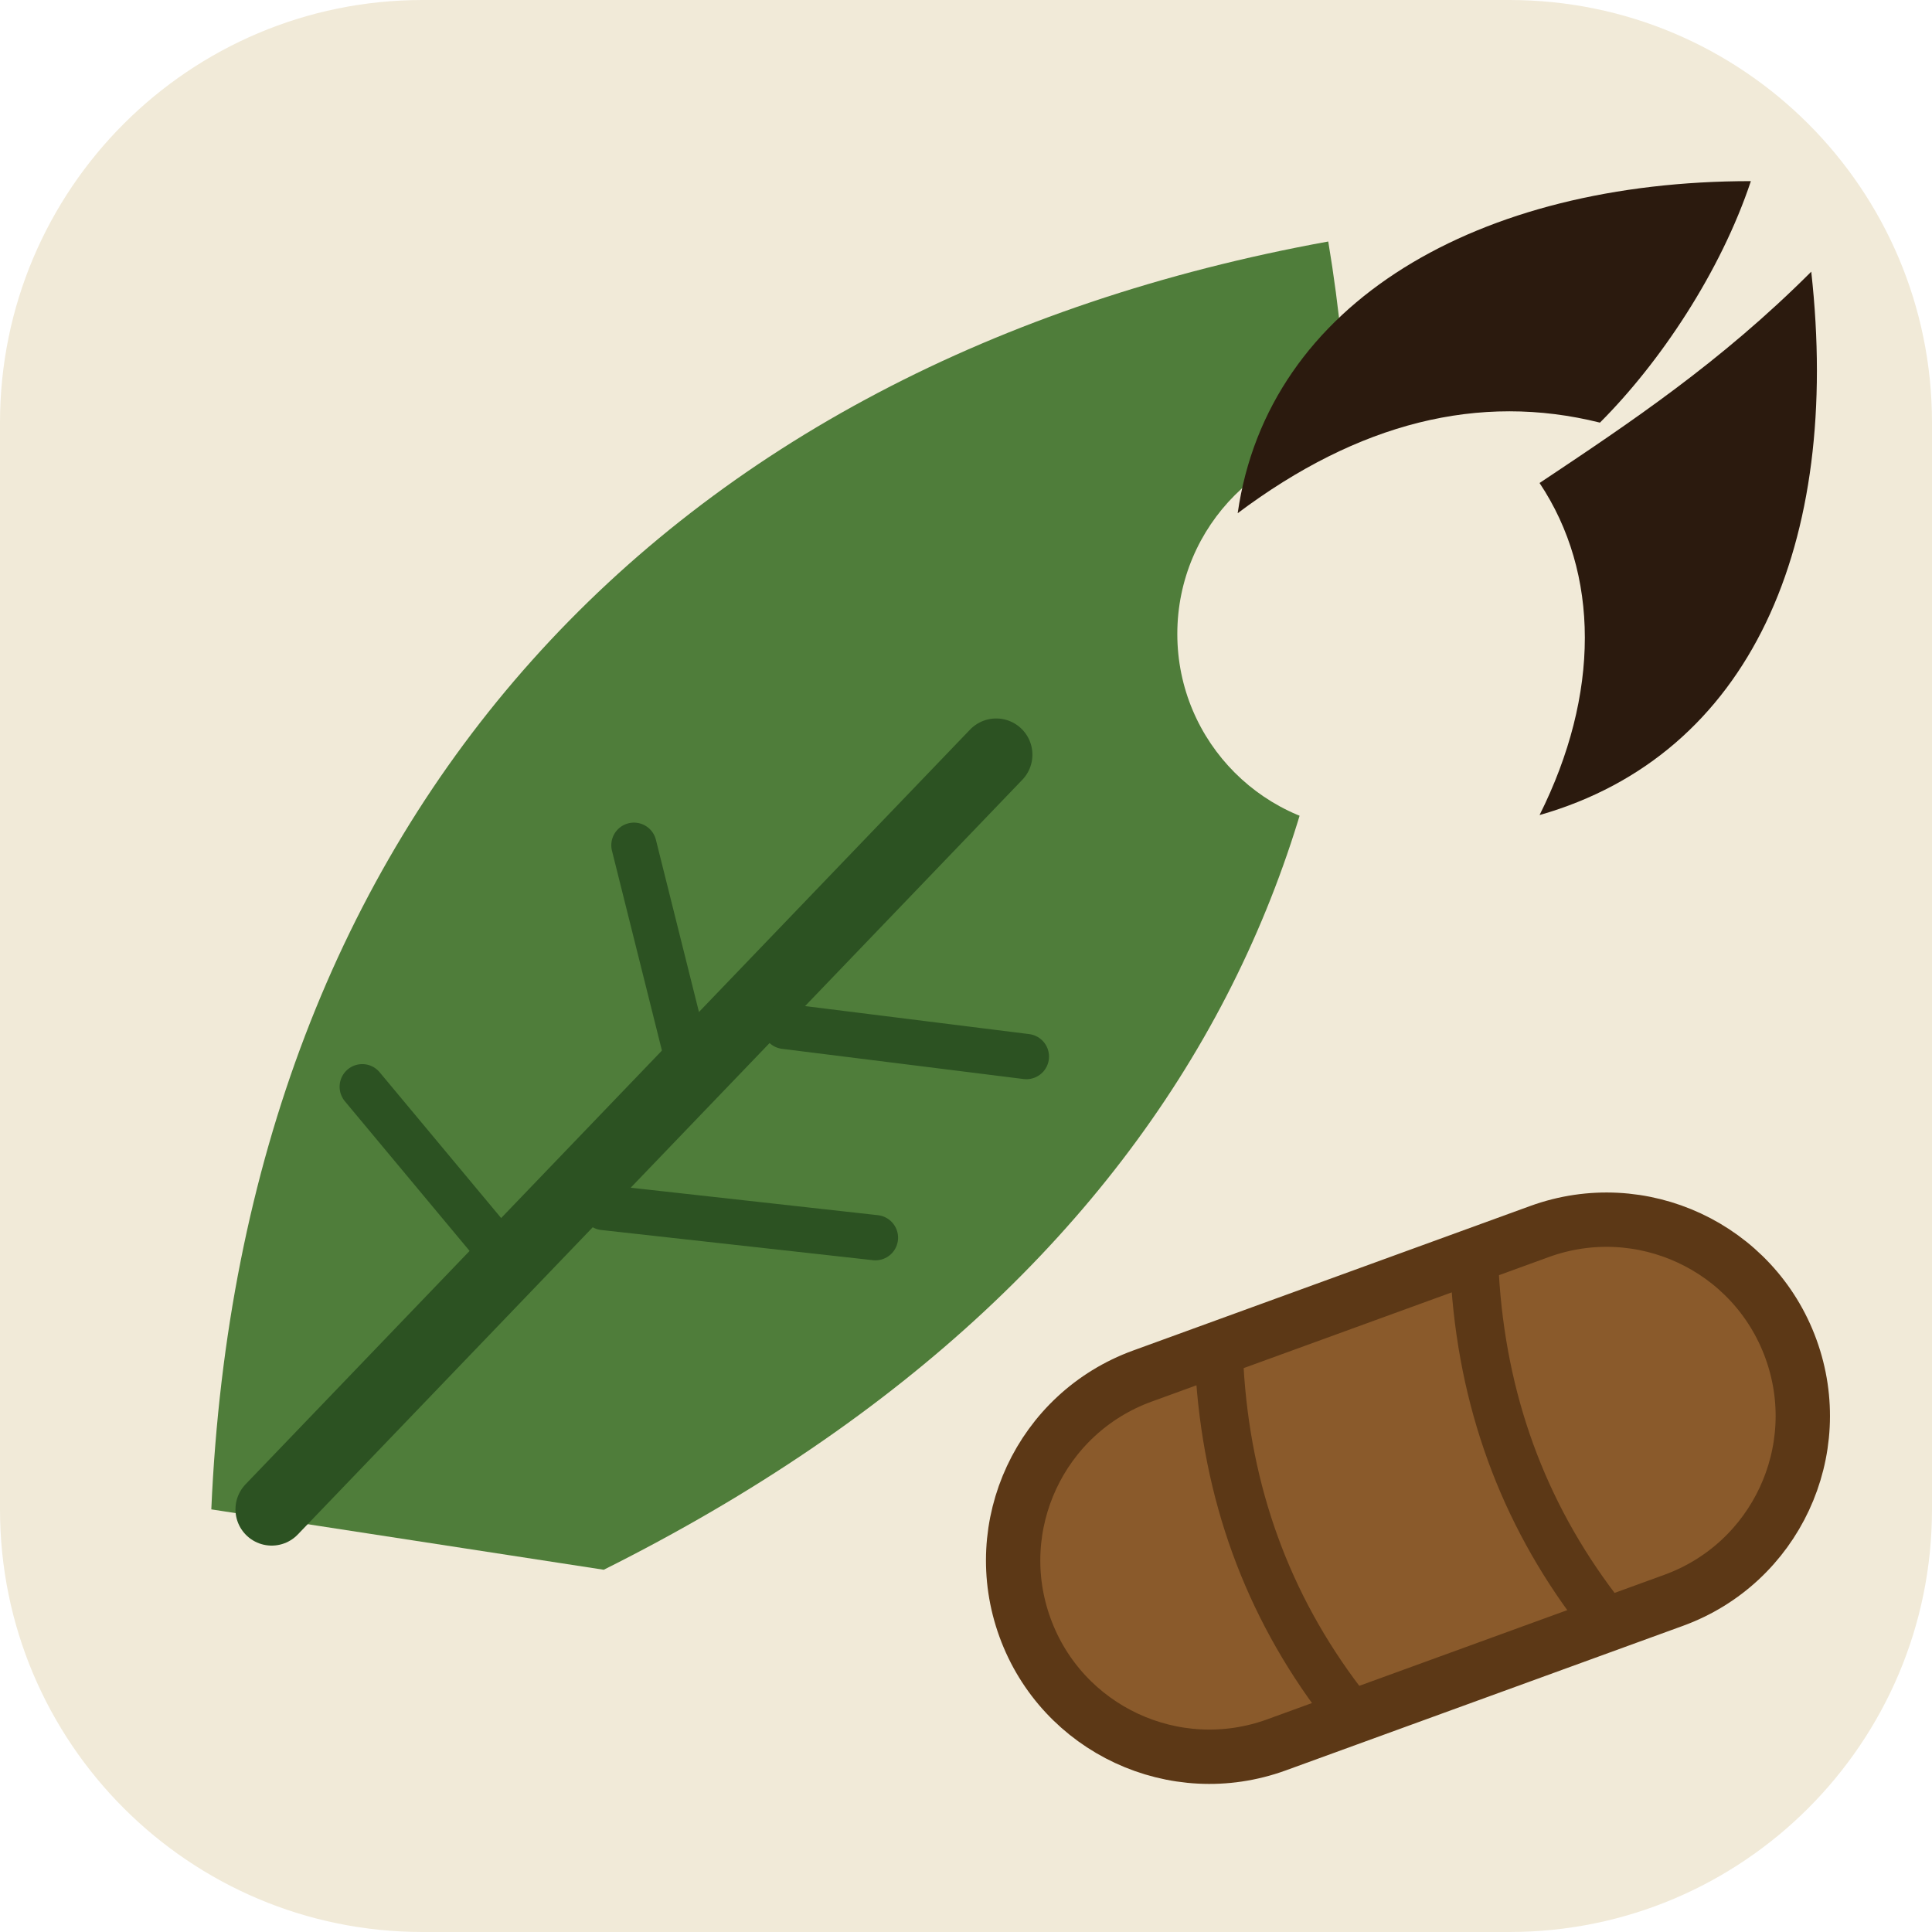
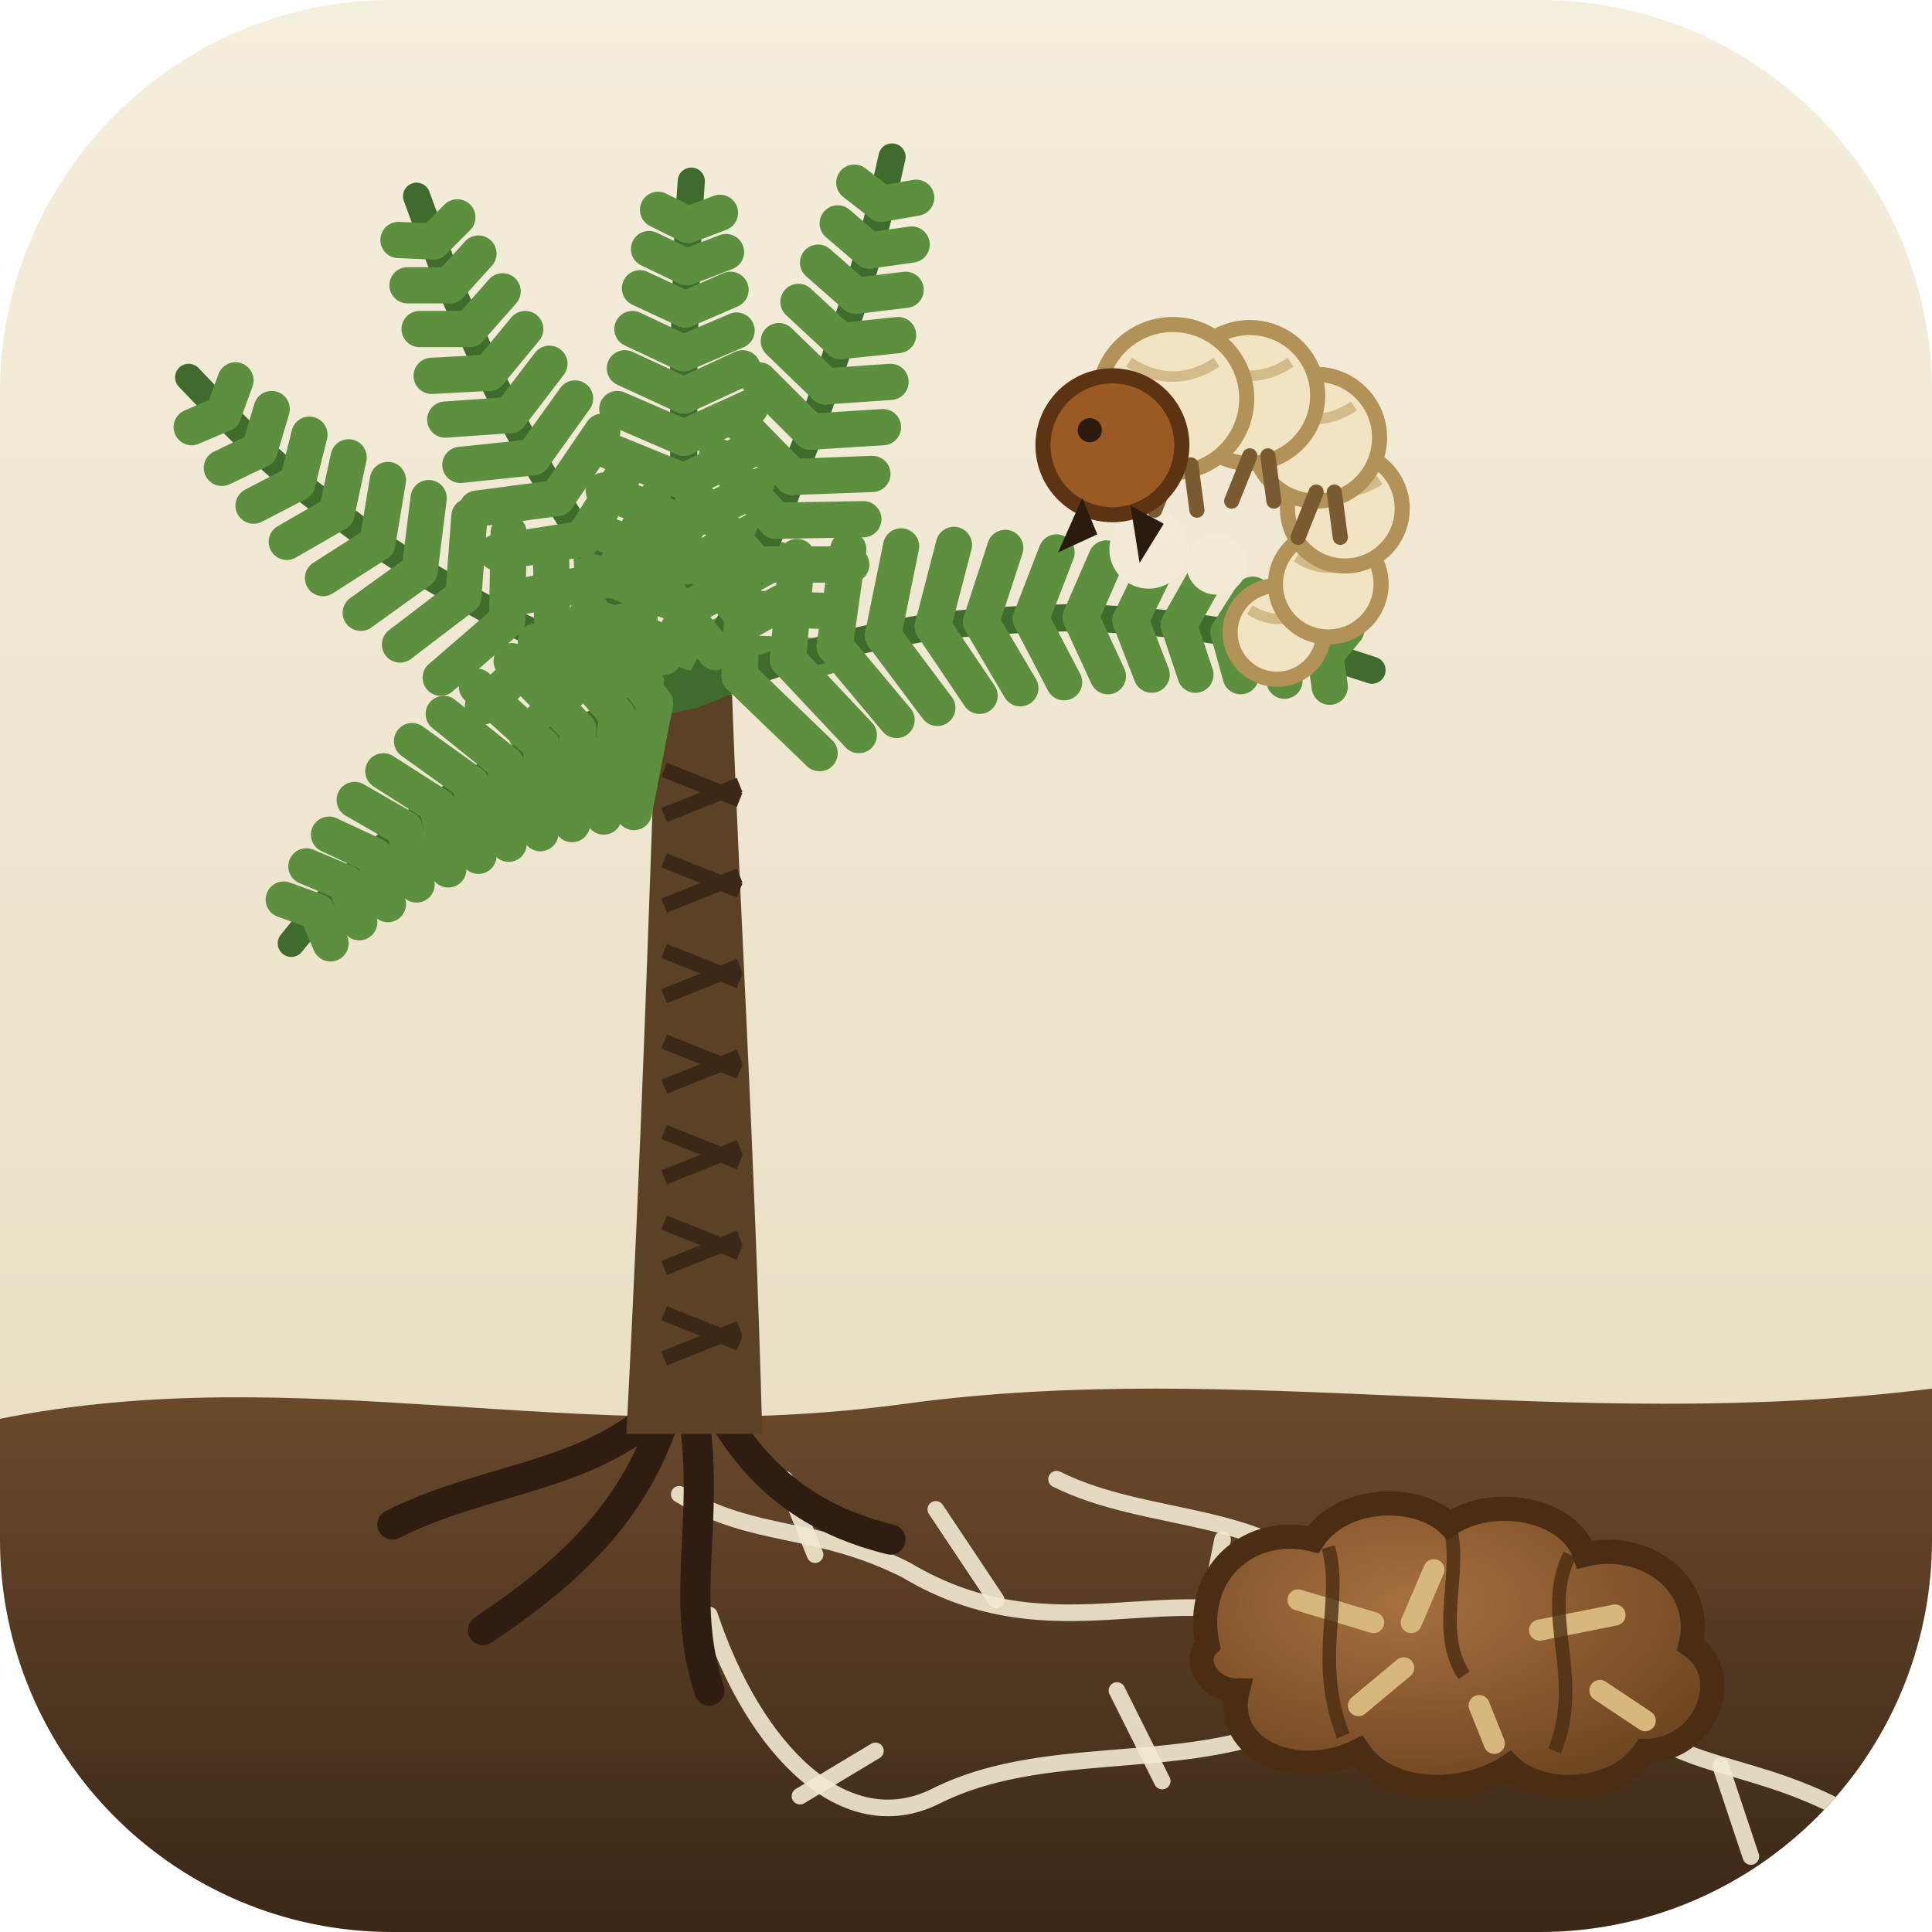
- <svg xmlns="http://www.w3.org/2000/svg" viewBox="0 0 64 64">
-   <rect width="64" height="64" rx="14" fill="#f1ead8" />
-   <path d="M7 50 C8 27 22 12 44 8 C47 26 40 42 20 52 Z" fill="#4f7d3a" />
-   <circle cx="45.5" cy="21" r="6.5" fill="#f1ead8" />
-   <path d="M9 50 L33 25" stroke="#2c5222" stroke-width="2.4" stroke-linecap="round" />
-   <path d="M17 42 l-5 -6 M23 36 l-2 -8 M20 40 l9 1 M26 34 l8 1" stroke="#2c5222" stroke-width="1.5" stroke-linecap="round" />
-   <path d="M58 6 C49 6 42 10 41 17 C45 14 49 13 53 14 C55 12 57 9 58 6 Z" fill="#2b1a0e" />
-   <path d="M60 9 C61 18 58 25 51 27 C53 23 53 19 51 16 C54 14 57 12 60 9 Z" fill="#2b1a0e" />
-   <g transform="rotate(-20 46 49)">
-     <rect x="33" y="43" width="27" height="13" rx="6.5" fill="#8a5a2b" stroke="#5c3816" stroke-width="1.8" />
-     <path d="M42 43.6 q-1.8 6 0 11.8 M51 43.6 q-1.8 6 0 11.8" stroke="#5c3816" stroke-width="1.6" fill="none" />
+ <svg xmlns="http://www.w3.org/2000/svg" viewBox="0 0 128 128">
+   <defs>
+     <clipPath id="t">
+       <rect width="128" height="128" rx="26" />
+     </clipPath>
+     <linearGradient id="sky" x1="0" y1="0" x2="0" y2="1">
+       <stop offset="0" stop-color="#f4eedc" />
+       <stop offset="1" stop-color="#e7dbbd" />
+     </linearGradient>
+     <linearGradient id="soil" x1="0" y1="0" x2="0" y2="1">
+       <stop offset="0" stop-color="#6b4a2c" />
+       <stop offset="1" stop-color="#3a2716" />
+     </linearGradient>
+     <radialGradient id="cop" cx=".4" cy=".35" r=".7">
+       <stop offset="0" stop-color="#a77040" />
+       <stop offset="1" stop-color="#6e4520" />
+     </radialGradient>
+   </defs>
+   <g clip-path="url(#t)">
+     <rect width="128" height="128" fill="url(#sky)" />
+     <path d="M0 94 C20 90 38 96 60 93 C82 90 104 95 128 92 V128 H0Z" fill="url(#soil)" />
+     <path d="M86 108 C78 104 70 110 60 104 C54 101 50 102 45 99" fill="none" stroke="#f3ead2" stroke-width="1.1" stroke-linecap="round" opacity=".9" />
+     <path d="M88 113 C80 118 70 115 62 119 C56 122 50 116 47 107" fill="none" stroke="#f3ead2" stroke-width="1.1" stroke-linecap="round" opacity=".9" />
+     <path d="M106 112 C111 118 116 116 124 121" fill="none" stroke="#f3ead2" stroke-width="1.1" stroke-linecap="round" opacity=".9" />
+     <path d="M88 105 C84 100 76 101 70 98" fill="none" stroke="#f3ead2" stroke-width="1.1" stroke-linecap="round" opacity=".9" />
+     <path d="M66 106 l-4 -6 M74 112 l3 6 M58 116 l-5 3 M80 107 l1 -5 M114 117 l2 6 M54 103 l-2 -5" fill="none" stroke="#f3ead2" stroke-width="1.1" stroke-linecap="round" opacity=".9" />
+     <path d="M44 94 C42 100 38 104 32 108" fill="none" stroke="#2e1d10" stroke-width="2" stroke-linecap="round" />
+     <path d="M46 94 C47 101 45 106 47 112" fill="none" stroke="#2e1d10" stroke-width="2" stroke-linecap="round" />
+     <path d="M48 94 C51 99 55 101 59 102" fill="none" stroke="#2e1d10" stroke-width="2" stroke-linecap="round" />
+     <path d="M43 94 C38 98 32 98 26 101" fill="none" stroke="#2e1d10" stroke-width="2" stroke-linecap="round" />
+     <path d="M41.5 95 C42.5 76 43 60 43.5 46 L48.5 46 C49 60 50 76 50.5 95 Z" fill="#5b4126" />
+     <path d="M44 51 l5 2 M44 54 l5 -2" stroke="#3b2816" stroke-width="1" />
+     <path d="M44 57 l5 2 M44 60 l5 -2" stroke="#3b2816" stroke-width="1" />
+     <path d="M44 63 l5 2 M44 66 l5 -2" stroke="#3b2816" stroke-width="1" />
+     <path d="M44 69 l5 2 M44 72 l5 -2" stroke="#3b2816" stroke-width="1" />
+     <path d="M44 75 l5 2 M44 78 l5 -2" stroke="#3b2816" stroke-width="1" />
+     <path d="M44 81 l5 2 M44 84 l5 -2" stroke="#3b2816" stroke-width="1" />
+     <path d="M44 87 l5 2 M44 90 l5 -2" stroke="#3b2816" stroke-width="1" />
+     <path d="M46 46 L42.8 45.0 L39.7 43.8 L36.6 42.5 L33.6 41.1 L30.7 39.5 L27.8 37.8 L25.0 36.0 L22.3 34.0 L19.7 32.0 L17.2 29.8 L14.8 27.4 L12.5 25.0" fill="none" stroke="#3f6b2c" stroke-width="1.8" stroke-linecap="round" />
+     <path d="M42.8 45.0 l-0.8 -7.3" stroke="#5c8f3e" stroke-width="2.4" stroke-linecap="round" />
+     <path d="M42.8 45.0 l-4.9 5.4" stroke="#5c8f3e" stroke-width="2.4" stroke-linecap="round" />
+     <path d="M39.7 43.8 l-0.5 -6.8" stroke="#5c8f3e" stroke-width="2.4" stroke-linecap="round" />
+     <path d="M39.7 43.8 l-4.8 4.9" stroke="#5c8f3e" stroke-width="2.4" stroke-linecap="round" />
+     <path d="M36.6 42.5 l-0.1 -6.3" stroke="#5c8f3e" stroke-width="2.4" stroke-linecap="round" />
+     <path d="M36.6 42.5 l-4.6 4.3" stroke="#5c8f3e" stroke-width="2.4" stroke-linecap="round" />
+     <path d="M33.6 41.1 l0.1 -5.8" stroke="#5c8f3e" stroke-width="2.4" stroke-linecap="round" />
+     <path d="M33.6 41.1 l-4.4 3.8" stroke="#5c8f3e" stroke-width="2.4" stroke-linecap="round" />
+     <path d="M30.7 39.5 l0.4 -5.3" stroke="#5c8f3e" stroke-width="2.4" stroke-linecap="round" />
+     <path d="M30.7 39.5 l-4.2 3.2" stroke="#5c8f3e" stroke-width="2.4" stroke-linecap="round" />
+     <path d="M27.8 37.8 l0.6 -4.8" stroke="#5c8f3e" stroke-width="2.4" stroke-linecap="round" />
+     <path d="M27.8 37.8 l-3.9 2.8" stroke="#5c8f3e" stroke-width="2.4" stroke-linecap="round" />
+     <path d="M25.0 36.0 l0.7 -4.2" stroke="#5c8f3e" stroke-width="2.4" stroke-linecap="round" />
+     <path d="M25.0 36.0 l-3.6 2.3" stroke="#5c8f3e" stroke-width="2.4" stroke-linecap="round" />
+     <path d="M22.3 34.0 l0.8 -3.7" stroke="#5c8f3e" stroke-width="2.4" stroke-linecap="round" />
+     <path d="M22.3 34.0 l-3.3 1.9" stroke="#5c8f3e" stroke-width="2.4" stroke-linecap="round" />
+     <path d="M19.7 32.0 l0.8 -3.2" stroke="#5c8f3e" stroke-width="2.4" stroke-linecap="round" />
+     <path d="M19.7 32.0 l-2.9 1.5" stroke="#5c8f3e" stroke-width="2.4" stroke-linecap="round" />
+     <path d="M17.2 29.8 l0.8 -2.7" stroke="#5c8f3e" stroke-width="2.4" stroke-linecap="round" />
+     <path d="M17.2 29.8 l-2.5 1.2" stroke="#5c8f3e" stroke-width="2.4" stroke-linecap="round" />
+     <path d="M14.8 27.4 l0.8 -2.2" stroke="#5c8f3e" stroke-width="2.4" stroke-linecap="round" />
+     <path d="M14.8 27.4 l-2.1 0.9" stroke="#5c8f3e" stroke-width="2.4" stroke-linecap="round" />
+     <path d="M46 46 L44.0 43.5 L42.1 41.0 L40.3 38.4 L38.6 35.7 L36.9 33.0 L35.3 30.3 L33.8 27.5 L32.4 24.7 L31.1 21.8 L29.8 18.9 L28.7 16.0 L27.6 13.0" fill="none" stroke="#3f6b2c" stroke-width="1.8" stroke-linecap="round" />
+     <path d="M44.0 43.5 l3.4 -6.5" stroke="#5c8f3e" stroke-width="2.4" stroke-linecap="round" />
+     <path d="M44.0 43.5 l-7.1 1.8" stroke="#5c8f3e" stroke-width="2.4" stroke-linecap="round" />
+     <path d="M42.1 41.0 l3.3 -5.9" stroke="#5c8f3e" stroke-width="2.4" stroke-linecap="round" />
+     <path d="M42.1 41.0 l-6.6 1.5" stroke="#5c8f3e" stroke-width="2.4" stroke-linecap="round" />
+     <path d="M40.3 38.4 l3.2 -5.4" stroke="#5c8f3e" stroke-width="2.4" stroke-linecap="round" />
+     <path d="M40.3 38.4 l-6.2 1.2" stroke="#5c8f3e" stroke-width="2.4" stroke-linecap="round" />
+     <path d="M38.6 35.7 l3.1 -4.9" stroke="#5c8f3e" stroke-width="2.4" stroke-linecap="round" />
+     <path d="M38.6 35.7 l-5.7 0.9" stroke="#5c8f3e" stroke-width="2.4" stroke-linecap="round" />
+     <path d="M36.9 33.0 l3.0 -4.4" stroke="#5c8f3e" stroke-width="2.4" stroke-linecap="round" />
+     <path d="M36.9 33.0 l-5.3 0.7" stroke="#5c8f3e" stroke-width="2.4" stroke-linecap="round" />
+     <path d="M35.3 30.3 l2.8 -3.9" stroke="#5c8f3e" stroke-width="2.4" stroke-linecap="round" />
+     <path d="M35.3 30.3 l-4.8 0.5" stroke="#5c8f3e" stroke-width="2.4" stroke-linecap="round" />
+     <path d="M33.8 27.5 l2.6 -3.4" stroke="#5c8f3e" stroke-width="2.4" stroke-linecap="round" />
+     <path d="M33.8 27.5 l-4.3 0.3" stroke="#5c8f3e" stroke-width="2.4" stroke-linecap="round" />
+     <path d="M32.4 24.7 l2.4 -2.9" stroke="#5c8f3e" stroke-width="2.4" stroke-linecap="round" />
+     <path d="M32.4 24.7 l-3.8 0.2" stroke="#5c8f3e" stroke-width="2.4" stroke-linecap="round" />
+     <path d="M31.1 21.8 l2.2 -2.5" stroke="#5c8f3e" stroke-width="2.4" stroke-linecap="round" />
+     <path d="M31.1 21.8 l-3.3 0.0" stroke="#5c8f3e" stroke-width="2.4" stroke-linecap="round" />
+     <path d="M29.8 18.9 l1.9 -2.1" stroke="#5c8f3e" stroke-width="2.4" stroke-linecap="round" />
+     <path d="M29.8 18.9 l-2.8 -0.0" stroke="#5c8f3e" stroke-width="2.4" stroke-linecap="round" />
+     <path d="M28.7 16.0 l1.6 -1.6" stroke="#5c8f3e" stroke-width="2.4" stroke-linecap="round" />
+     <path d="M28.7 16.0 l-2.3 -0.1" stroke="#5c8f3e" stroke-width="2.4" stroke-linecap="round" />
+     <path d="M46 46 L45.8 43.2 L45.6 40.3 L45.5 37.5 L45.4 34.7 L45.3 31.9 L45.3 29.0 L45.3 26.2 L45.3 23.4 L45.4 20.5 L45.5 17.7 L45.6 14.9 L45.8 12.0" fill="none" stroke="#3f6b2c" stroke-width="1.8" stroke-linecap="round" />
+     <path d="M45.8 43.2 l6.4 -3.5" stroke="#5c8f3e" stroke-width="2.4" stroke-linecap="round" />
+     <path d="M45.8 43.2 l-6.9 -2.5" stroke="#5c8f3e" stroke-width="2.4" stroke-linecap="round" />
+     <path d="M45.6 40.3 l6.0 -3.2" stroke="#5c8f3e" stroke-width="2.4" stroke-linecap="round" />
+     <path d="M45.6 40.3 l-6.4 -2.4" stroke="#5c8f3e" stroke-width="2.4" stroke-linecap="round" />
+     <path d="M45.5 37.5 l5.6 -2.9" stroke="#5c8f3e" stroke-width="2.4" stroke-linecap="round" />
+     <path d="M45.5 37.5 l-5.9 -2.3" stroke="#5c8f3e" stroke-width="2.4" stroke-linecap="round" />
+     <path d="M45.4 34.7 l5.2 -2.6" stroke="#5c8f3e" stroke-width="2.4" stroke-linecap="round" />
+     <path d="M45.4 34.7 l-5.4 -2.2" stroke="#5c8f3e" stroke-width="2.4" stroke-linecap="round" />
+     <path d="M45.3 31.9 l4.8 -2.3" stroke="#5c8f3e" stroke-width="2.4" stroke-linecap="round" />
+     <path d="M45.3 31.9 l-4.9 -2.0" stroke="#5c8f3e" stroke-width="2.4" stroke-linecap="round" />
+     <path d="M45.3 29.0 l4.4 -2.0" stroke="#5c8f3e" stroke-width="2.4" stroke-linecap="round" />
+     <path d="M45.3 29.0 l-4.4 -1.9" stroke="#5c8f3e" stroke-width="2.4" stroke-linecap="round" />
+     <path d="M45.3 26.2 l3.9 -1.8" stroke="#5c8f3e" stroke-width="2.4" stroke-linecap="round" />
+     <path d="M45.3 26.2 l-3.9 -1.8" stroke="#5c8f3e" stroke-width="2.4" stroke-linecap="round" />
+     <path d="M45.3 23.4 l3.5 -1.5" stroke="#5c8f3e" stroke-width="2.4" stroke-linecap="round" />
+     <path d="M45.3 23.4 l-3.4 -1.6" stroke="#5c8f3e" stroke-width="2.4" stroke-linecap="round" />
+     <path d="M45.4 20.5 l3.0 -1.3" stroke="#5c8f3e" stroke-width="2.4" stroke-linecap="round" />
+     <path d="M45.4 20.5 l-3.0 -1.4" stroke="#5c8f3e" stroke-width="2.4" stroke-linecap="round" />
+     <path d="M45.5 17.7 l2.6 -1.0" stroke="#5c8f3e" stroke-width="2.4" stroke-linecap="round" />
+     <path d="M45.5 17.7 l-2.5 -1.2" stroke="#5c8f3e" stroke-width="2.4" stroke-linecap="round" />
+     <path d="M45.6 14.9 l2.1 -0.8" stroke="#5c8f3e" stroke-width="2.4" stroke-linecap="round" />
+     <path d="M45.6 14.9 l-2.0 -1.0" stroke="#5c8f3e" stroke-width="2.4" stroke-linecap="round" />
+     <path d="M46 46 L47.4 43.2 L48.8 40.3 L50.1 37.4 L51.4 34.5 L52.5 31.6 L53.7 28.6 L54.7 25.6 L55.7 22.6 L56.7 19.6 L57.6 16.6 L58.4 13.5 L59.1 10.4" fill="none" stroke="#3f6b2c" stroke-width="1.8" stroke-linecap="round" />
+     <path d="M47.4 43.2 l7.3 0.3" stroke="#5c8f3e" stroke-width="2.4" stroke-linecap="round" />
+     <path d="M47.4 43.2 l-4.6 -5.7" stroke="#5c8f3e" stroke-width="2.4" stroke-linecap="round" />
+     <path d="M48.8 40.3 l6.8 0.2" stroke="#5c8f3e" stroke-width="2.4" stroke-linecap="round" />
+     <path d="M48.8 40.3 l-4.4 -5.2" stroke="#5c8f3e" stroke-width="2.4" stroke-linecap="round" />
+     <path d="M50.1 37.4 l6.3 0.0" stroke="#5c8f3e" stroke-width="2.4" stroke-linecap="round" />
+     <path d="M50.1 37.4 l-4.2 -4.7" stroke="#5c8f3e" stroke-width="2.4" stroke-linecap="round" />
+     <path d="M51.4 34.5 l5.8 -0.1" stroke="#5c8f3e" stroke-width="2.4" stroke-linecap="round" />
+     <path d="M51.4 34.5 l-3.9 -4.3" stroke="#5c8f3e" stroke-width="2.4" stroke-linecap="round" />
+     <path d="M52.5 31.6 l5.3 -0.2" stroke="#5c8f3e" stroke-width="2.4" stroke-linecap="round" />
+     <path d="M52.5 31.6 l-3.7 -3.8" stroke="#5c8f3e" stroke-width="2.4" stroke-linecap="round" />
+     <path d="M53.7 28.6 l4.8 -0.3" stroke="#5c8f3e" stroke-width="2.4" stroke-linecap="round" />
+     <path d="M53.7 28.6 l-3.4 -3.4" stroke="#5c8f3e" stroke-width="2.4" stroke-linecap="round" />
+     <path d="M54.7 25.6 l4.3 -0.3" stroke="#5c8f3e" stroke-width="2.4" stroke-linecap="round" />
+     <path d="M54.7 25.6 l-3.1 -3.0" stroke="#5c8f3e" stroke-width="2.4" stroke-linecap="round" />
+     <path d="M55.7 22.6 l3.8 -0.4" stroke="#5c8f3e" stroke-width="2.4" stroke-linecap="round" />
+     <path d="M55.7 22.6 l-2.8 -2.6" stroke="#5c8f3e" stroke-width="2.4" stroke-linecap="round" />
+     <path d="M56.7 19.6 l3.3 -0.4" stroke="#5c8f3e" stroke-width="2.4" stroke-linecap="round" />
+     <path d="M56.7 19.6 l-2.5 -2.2" stroke="#5c8f3e" stroke-width="2.4" stroke-linecap="round" />
+     <path d="M57.6 16.6 l2.8 -0.4" stroke="#5c8f3e" stroke-width="2.4" stroke-linecap="round" />
+     <path d="M57.6 16.6 l-2.1 -1.8" stroke="#5c8f3e" stroke-width="2.4" stroke-linecap="round" />
+     <path d="M58.4 13.5 l2.3 -0.4" stroke="#5c8f3e" stroke-width="2.4" stroke-linecap="round" />
+     <path d="M58.4 13.5 l-1.8 -1.4" stroke="#5c8f3e" stroke-width="2.4" stroke-linecap="round" />
+     <path d="M46 46 L43.4 46.6 L40.9 47.4 L38.3 48.3 L35.9 49.4 L33.5 50.6 L31.2 51.9 L29.0 53.4 L26.8 54.9 L24.8 56.7 L22.9 58.5 L21.0 60.4 L19.3 62.5" fill="none" stroke="#3f6b2c" stroke-width="1.8" stroke-linecap="round" />
+     <path d="M43.4 46.6 l-4.4 -5.8" stroke="#5c8f3e" stroke-width="2.4" stroke-linecap="round" />
+     <path d="M43.4 46.6 l-1.4 7.2" stroke="#5c8f3e" stroke-width="2.4" stroke-linecap="round" />
+     <path d="M40.9 47.4 l-4.4 -5.1" stroke="#5c8f3e" stroke-width="2.4" stroke-linecap="round" />
+     <path d="M40.9 47.4 l-0.9 6.7" stroke="#5c8f3e" stroke-width="2.4" stroke-linecap="round" />
+     <path d="M38.3 48.3 l-4.4 -4.5" stroke="#5c8f3e" stroke-width="2.4" stroke-linecap="round" />
+     <path d="M38.3 48.3 l-0.4 6.3" stroke="#5c8f3e" stroke-width="2.4" stroke-linecap="round" />
+     <path d="M35.9 49.4 l-4.3 -3.9" stroke="#5c8f3e" stroke-width="2.4" stroke-linecap="round" />
+     <path d="M35.9 49.4 l-0.1 5.8" stroke="#5c8f3e" stroke-width="2.4" stroke-linecap="round" />
+     <path d="M33.5 50.6 l-4.1 -3.3" stroke="#5c8f3e" stroke-width="2.4" stroke-linecap="round" />
+     <path d="M33.5 50.6 l0.2 5.3" stroke="#5c8f3e" stroke-width="2.4" stroke-linecap="round" />
+     <path d="M31.2 51.9 l-3.9 -2.8" stroke="#5c8f3e" stroke-width="2.4" stroke-linecap="round" />
+     <path d="M31.2 51.9 l0.5 4.8" stroke="#5c8f3e" stroke-width="2.4" stroke-linecap="round" />
+     <path d="M29.0 53.4 l-3.6 -2.3" stroke="#5c8f3e" stroke-width="2.4" stroke-linecap="round" />
+     <path d="M29.0 53.4 l0.7 4.2" stroke="#5c8f3e" stroke-width="2.4" stroke-linecap="round" />
+     <path d="M26.8 54.9 l-3.3 -1.9" stroke="#5c8f3e" stroke-width="2.4" stroke-linecap="round" />
+     <path d="M26.8 54.9 l0.8 3.7" stroke="#5c8f3e" stroke-width="2.4" stroke-linecap="round" />
+     <path d="M24.8 56.7 l-3.0 -1.4" stroke="#5c8f3e" stroke-width="2.4" stroke-linecap="round" />
+     <path d="M24.8 56.7 l0.9 3.2" stroke="#5c8f3e" stroke-width="2.4" stroke-linecap="round" />
+     <path d="M22.9 58.5 l-2.6 -1.1" stroke="#5c8f3e" stroke-width="2.4" stroke-linecap="round" />
+     <path d="M22.9 58.5 l0.9 2.6" stroke="#5c8f3e" stroke-width="2.4" stroke-linecap="round" />
+     <path d="M21.0 60.4 l-2.2 -0.8" stroke="#5c8f3e" stroke-width="2.4" stroke-linecap="round" />
+     <path d="M21.0 60.4 l0.9 2.1" stroke="#5c8f3e" stroke-width="2.4" stroke-linecap="round" />
+     <path d="M46 46 L49.0 44.8 L52.2 43.7 L55.3 42.8 L58.5 42.1 L61.8 41.5 L65.0 41.2 L68.3 41.0 L71.6 40.9 L74.9 41.1 L78.1 41.4 L81.4 41.9 L84.6 42.6 L87.8 43.4 L90.9 44.4" fill="none" stroke="#3f6b2c" stroke-width="1.8" stroke-linecap="round" />
+     <path d="M49.0 44.8 l5.3 5.1" stroke="#5c8f3e" stroke-width="2.4" stroke-linecap="round" />
+     <path d="M49.0 44.8 l0.3 -7.3" stroke="#5c8f3e" stroke-width="2.4" stroke-linecap="round" />
+     <path d="M52.2 43.7 l4.7 5.0" stroke="#5c8f3e" stroke-width="2.4" stroke-linecap="round" />
+     <path d="M52.2 43.7 l0.6 -6.8" stroke="#5c8f3e" stroke-width="2.4" stroke-linecap="round" />
+     <path d="M55.3 42.8 l4.1 4.9" stroke="#5c8f3e" stroke-width="2.4" stroke-linecap="round" />
+     <path d="M55.3 42.8 l0.9 -6.4" stroke="#5c8f3e" stroke-width="2.4" stroke-linecap="round" />
+     <path d="M58.5 42.1 l3.6 4.8" stroke="#5c8f3e" stroke-width="2.4" stroke-linecap="round" />
+     <path d="M58.5 42.1 l1.2 -5.9" stroke="#5c8f3e" stroke-width="2.4" stroke-linecap="round" />
+     <path d="M61.8 41.5 l3.1 4.6" stroke="#5c8f3e" stroke-width="2.4" stroke-linecap="round" />
+     <path d="M61.8 41.5 l1.4 -5.4" stroke="#5c8f3e" stroke-width="2.4" stroke-linecap="round" />
+     <path d="M65.0 41.2 l2.6 4.4" stroke="#5c8f3e" stroke-width="2.4" stroke-linecap="round" />
+     <path d="M65.0 41.2 l1.6 -4.9" stroke="#5c8f3e" stroke-width="2.4" stroke-linecap="round" />
+     <path d="M68.3 41.0 l2.2 4.2" stroke="#5c8f3e" stroke-width="2.4" stroke-linecap="round" />
+     <path d="M68.3 41.0 l1.7 -4.4" stroke="#5c8f3e" stroke-width="2.4" stroke-linecap="round" />
+     <path d="M71.6 40.9 l1.8 3.9" stroke="#5c8f3e" stroke-width="2.4" stroke-linecap="round" />
+     <path d="M71.6 40.9 l1.7 -3.9" stroke="#5c8f3e" stroke-width="2.4" stroke-linecap="round" />
+     <path d="M74.9 41.1 l1.4 3.6" stroke="#5c8f3e" stroke-width="2.4" stroke-linecap="round" />
+     <path d="M74.9 41.1 l1.7 -3.5" stroke="#5c8f3e" stroke-width="2.4" stroke-linecap="round" />
+     <path d="M78.1 41.4 l1.1 3.3" stroke="#5c8f3e" stroke-width="2.4" stroke-linecap="round" />
+     <path d="M78.1 41.4 l1.7 -3.0" stroke="#5c8f3e" stroke-width="2.4" stroke-linecap="round" />
+     <path d="M81.4 41.9 l0.8 2.9" stroke="#5c8f3e" stroke-width="2.4" stroke-linecap="round" />
+     <path d="M81.4 41.9 l1.6 -2.5" stroke="#5c8f3e" stroke-width="2.4" stroke-linecap="round" />
+     <path d="M84.6 42.6 l0.5 2.5" stroke="#5c8f3e" stroke-width="2.4" stroke-linecap="round" />
+     <path d="M84.6 42.6 l1.5 -2.1" stroke="#5c8f3e" stroke-width="2.4" stroke-linecap="round" />
+     <path d="M87.8 43.4 l0.3 2.1" stroke="#5c8f3e" stroke-width="2.4" stroke-linecap="round" />
+     <path d="M87.8 43.4 l1.4 -1.7" stroke="#5c8f3e" stroke-width="2.4" stroke-linecap="round" />
+     <circle cx="76.1" cy="36.4" r="2.6" fill="#f2ebd8" />
+     <circle cx="80.6" cy="37.4" r="2" fill="#f2ebd8" />
+     <circle cx="84.6" cy="41.9" r="3.1" fill="#f1e4c2" stroke="#b39257" stroke-width="1" />
+     <path d="M82.8 40.4 q1.9 1.2 3.7 0" fill="none" stroke="#d2bb88" stroke-width=".7" />
+     <circle cx="88.0" cy="38.7" r="3.5" fill="#f1e4c2" stroke="#b39257" stroke-width="1" />
+     <path d="M85.9 36.9 q2.1 1.4 4.1 0" fill="none" stroke="#d2bb88" stroke-width=".7" />
+     <circle cx="89.1" cy="33.7" r="3.8" fill="#f1e4c2" stroke="#b39257" stroke-width="1" />
+     <path d="M86.8 31.8 q2.3 1.5 4.6 0" fill="none" stroke="#d2bb88" stroke-width=".7" />
+     <circle cx="87.2" cy="29.0" r="4.2" fill="#f1e4c2" stroke="#b39257" stroke-width="1" />
+     <path d="M84.7 26.9 q2.5 1.7 5.0 0" fill="none" stroke="#d2bb88" stroke-width=".7" />
+     <circle cx="82.8" cy="26.2" r="4.5" fill="#f1e4c2" stroke="#b39257" stroke-width="1" />
+     <path d="M80.1 24.0 q2.7 1.8 5.4 0" fill="none" stroke="#d2bb88" stroke-width=".7" />
+     <circle cx="77.7" cy="26.4" r="4.9" fill="#f1e4c2" stroke="#b39257" stroke-width="1" />
+     <path d="M74.8 24.0 q2.9 1.9 5.8 0" fill="none" stroke="#d2bb88" stroke-width=".7" />
+     <path d="M77.7 30.8 l-1.2 3 m2.4 -3 l0.4 3" stroke="#7a5a30" stroke-width="1" stroke-linecap="round" />
+     <path d="M82.8 30.2 l-1.2 3 m2.4 -3 l0.4 3" stroke="#7a5a30" stroke-width="1" stroke-linecap="round" />
+     <path d="M87.2 32.6 l-1.2 3 m2.4 -3 l0.4 3" stroke="#7a5a30" stroke-width="1" stroke-linecap="round" />
+     <circle cx="73.7" cy="29.5" r="4.6" fill="#9a5a24" stroke="#5c3412" stroke-width="1" />
+     <path d="M71.7 33.0 l-1.6 3.6 l2.6 -1.2 Z M74.9 33.5 l0.6 3.8 l1.6 -2.6 Z" fill="#2b1a0e" />
+     <circle cx="72.2" cy="28.5" r=".8" fill="#2b1a0e" />
+     <path d="M80 109 C79 104 83 101 87 102 C89 99 94 99 96 101 C99 99 104 100 105 103 C109 102 113 105 112 109 C115 111 113 116 109 116 C107 119 102 119 100 117 C97 119 92 119 90 116 C86 118 81 116 82 112 C80 112 79 110 80 109Z" fill="url(#cop)" stroke="#4a2d12" stroke-width="1.6" />
+     <path d="M86 106 l5 1.5 M95 104 l-1.5 3.5 M102 108 l5 -1 M90 113 l3 -2.5 M106 112 l3 2 M98 113 l1 2.5" stroke="#d6b77c" stroke-width="1.4" stroke-linecap="round" />
+     <path d="M88 102.5 C89 106 87 110 89 115 M96 101 C97 104 95 108 97 111 M104 103 C102 107 105 111 103 116" stroke="#4a2d12" stroke-width=".9" fill="none" opacity=".8" />
  </g>
</svg>
